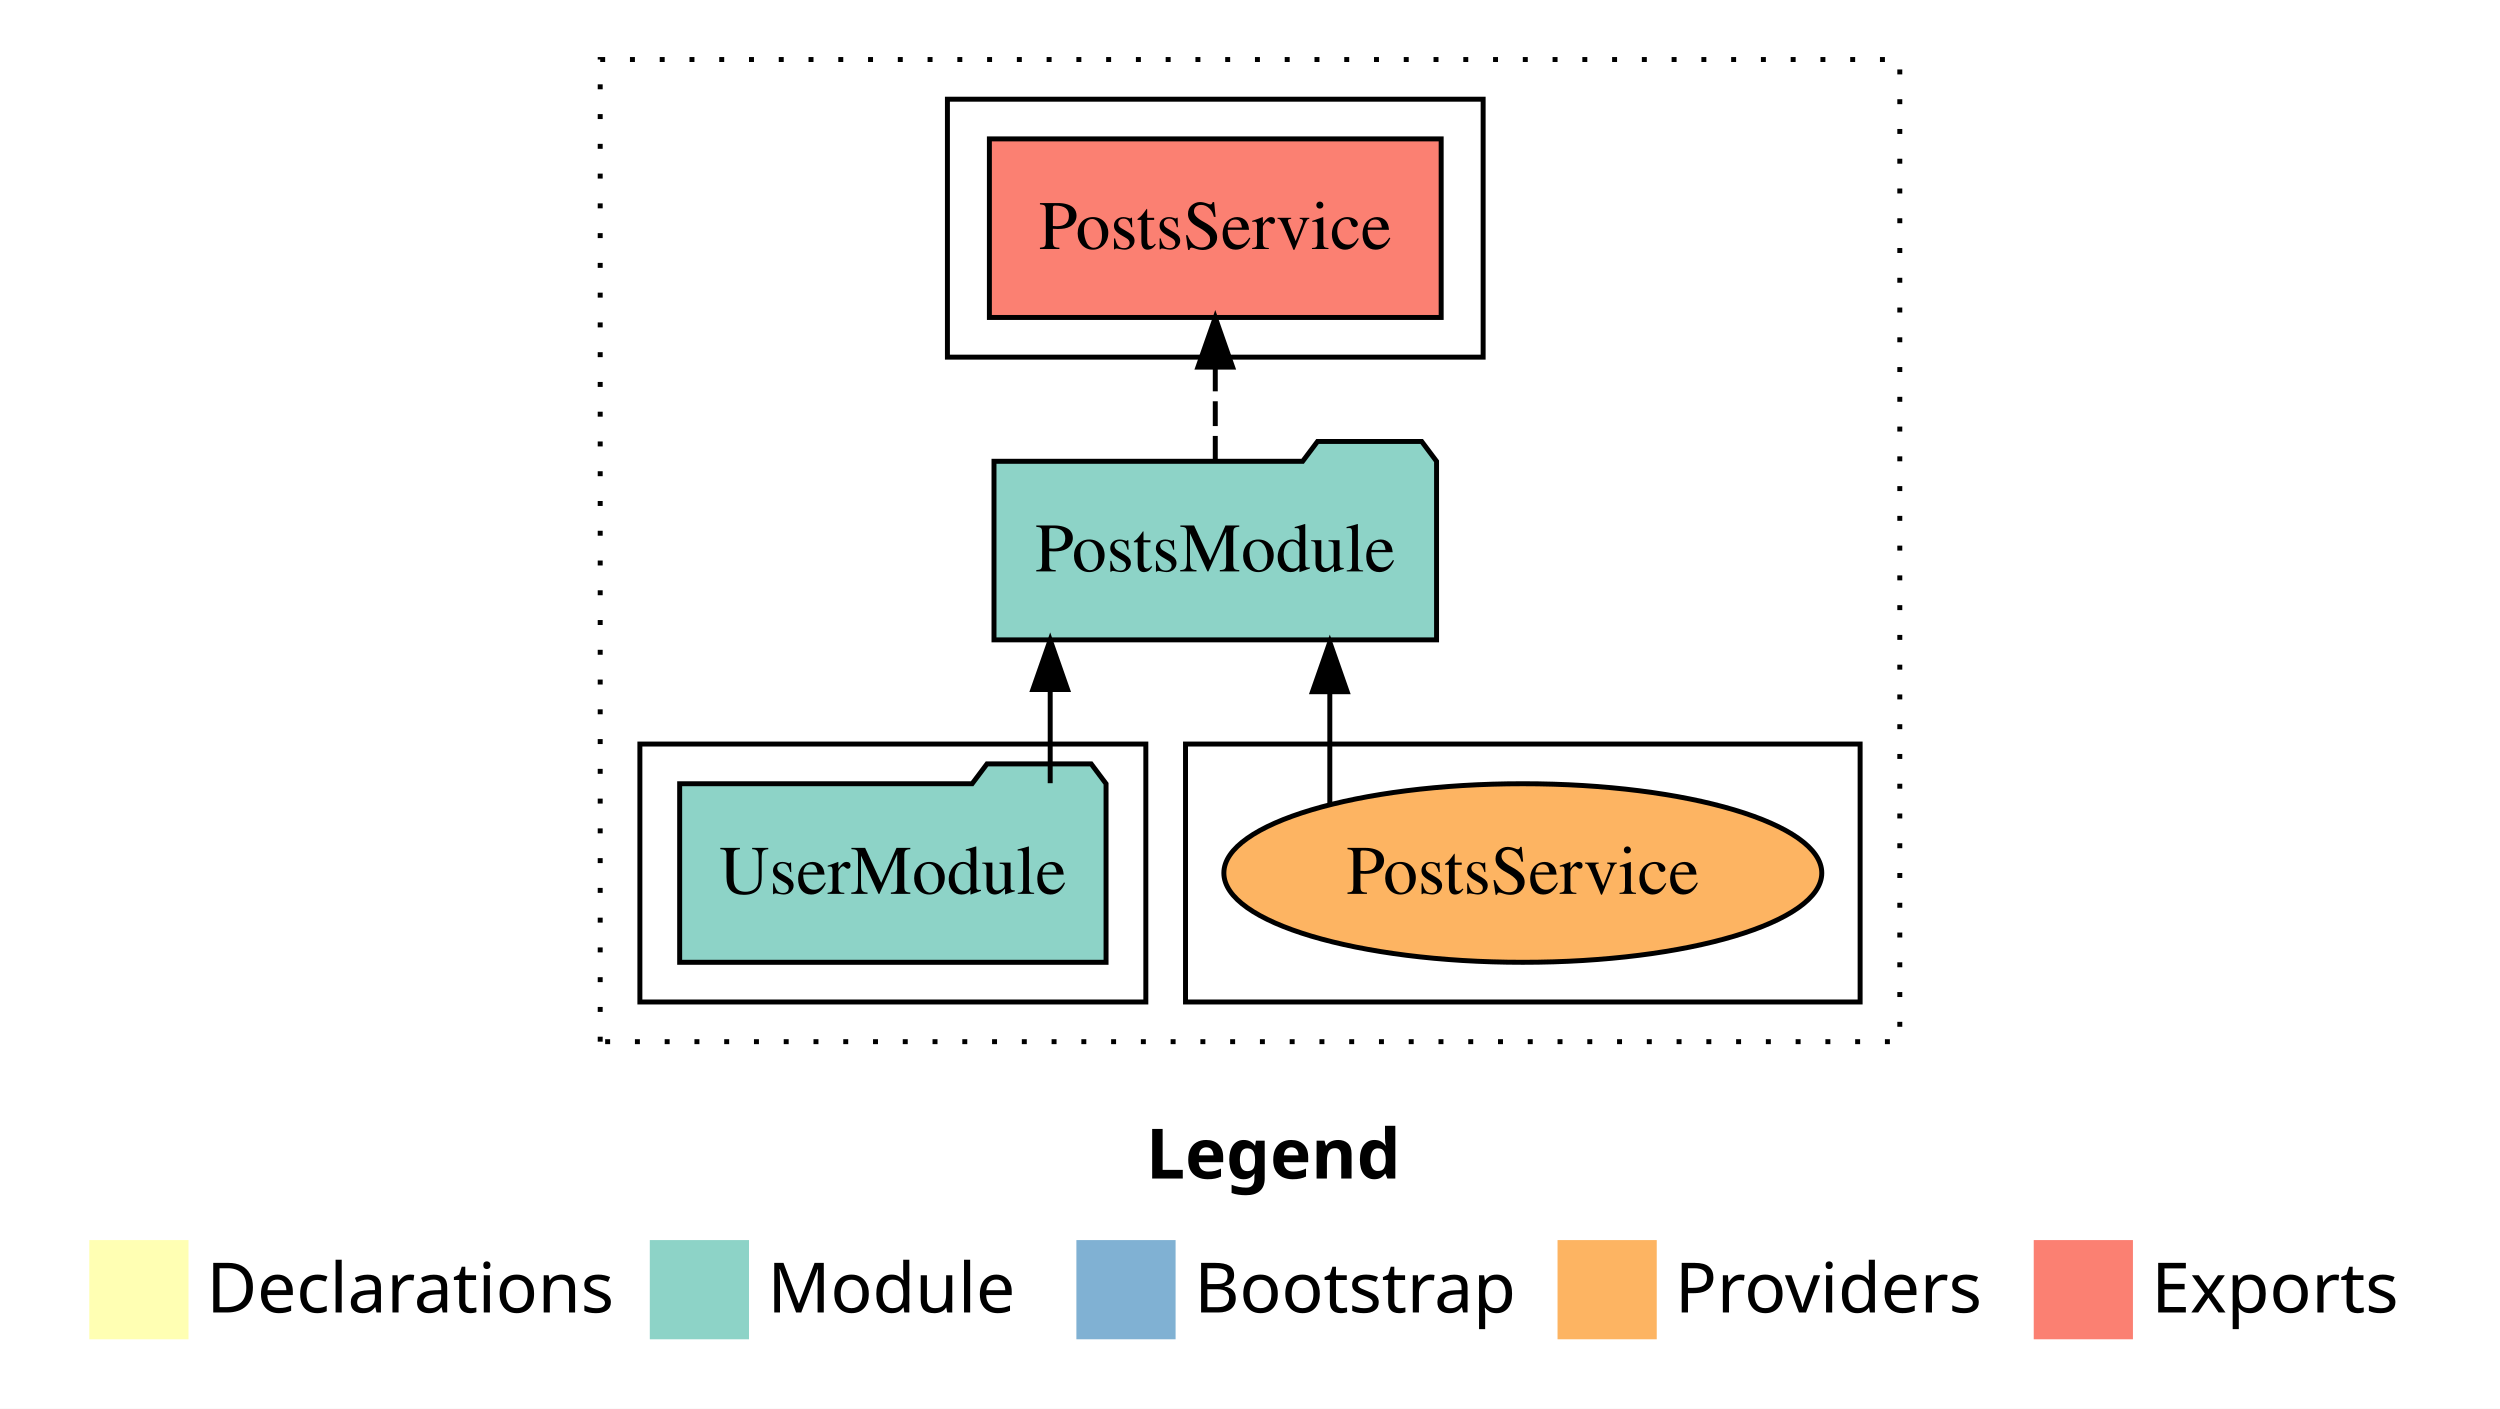
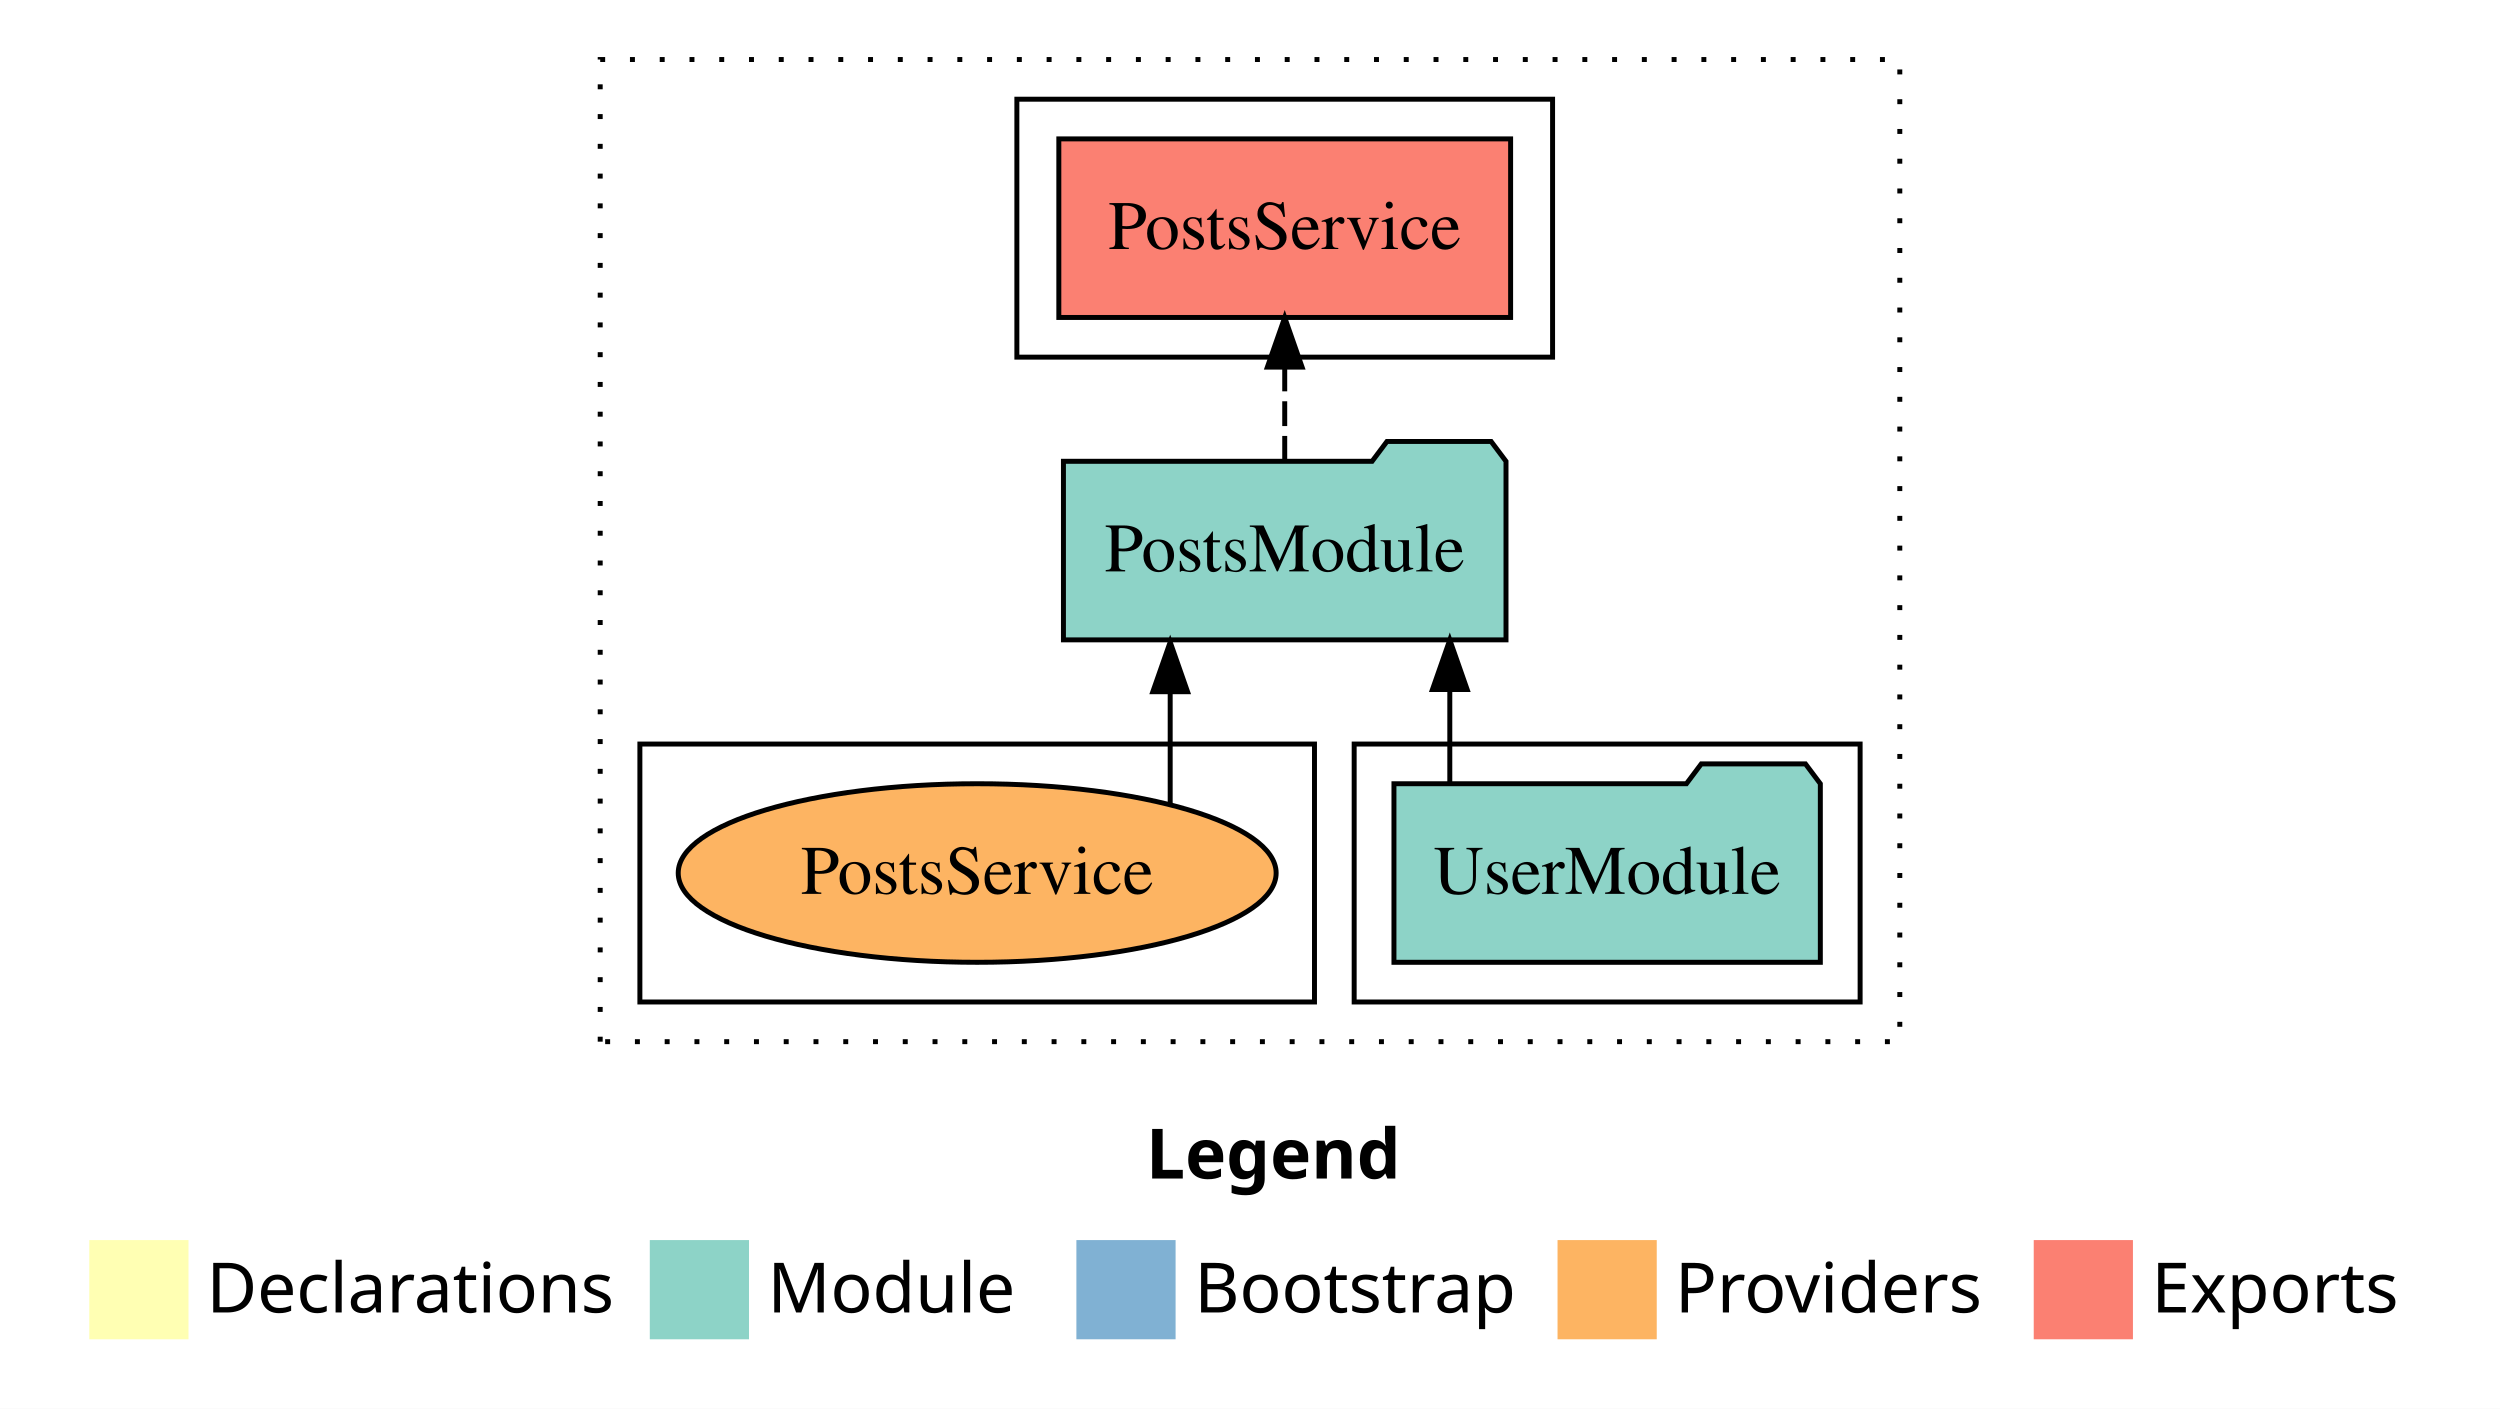
<svg xmlns="http://www.w3.org/2000/svg" width="504pt" height="284pt" viewBox="0.00 0.00 504.00 284.00">
  <g id="graph0" class="graph" transform="scale(1 1) rotate(0) translate(4 280)">
    <polygon fill="white" stroke="transparent" points="-4,4 -4,-280 500,-280 500,4 -4,4" />
    <text text-anchor="start" x="227.01" y="-42.4" font-family="Times-12" font-weight="bold" font-size="14.00">Legend</text>
    <polygon fill="#ffffb3" stroke="transparent" points="14,-10 14,-30 34,-30 34,-10 14,-10" />
    <text text-anchor="start" x="37.63" y="-15.4" font-family="Times-12" font-size="14.00">  Declarations</text>
    <polygon fill="#8dd3c7" stroke="transparent" points="127,-10 127,-30 147,-30 147,-10 127,-10" />
    <text text-anchor="start" x="150.73" y="-15.4" font-family="Times-12" font-size="14.00">  Module</text>
    <polygon fill="#80b1d3" stroke="transparent" points="213,-10 213,-30 233,-30 233,-10 213,-10" />
    <text text-anchor="start" x="236.78" y="-15.4" font-family="Times-12" font-size="14.00">  Bootstrap</text>
    <polygon fill="#fdb462" stroke="transparent" points="310,-10 310,-30 330,-30 330,-10 310,-10" />
    <text text-anchor="start" x="333.67" y="-15.4" font-family="Times-12" font-size="14.00">  Providers</text>
    <polygon fill="#fb8072" stroke="transparent" points="406,-10 406,-30 426,-30 426,-10 406,-10" />
    <text text-anchor="start" x="429.73" y="-15.4" font-family="Times-12" font-size="14.00">  Exports</text>
    <g id="clust1" class="cluster">
      <polygon fill="none" stroke="black" stroke-dasharray="1,5" points="117,-70 117,-268 379,-268 379,-70 117,-70" />
    </g>
-     <g id="clust6" class="cluster">
-       <polygon fill="none" stroke="black" points="235,-78 235,-130 371,-130 371,-78 235,-78" />
-     </g>
    <g id="clust3" class="cluster">
-       <polygon fill="none" stroke="black" points="125,-78 125,-130 227,-130 227,-78 125,-78" />
+       <polygon fill="none" stroke="black" points="269,-78 269,-130 371,-130 371,-78 269,-78" />
    </g>
    <g id="clust4" class="cluster">
-       <polygon fill="none" stroke="black" points="187,-208 187,-260 295,-260 295,-208 187,-208" />
+       <polygon fill="none" stroke="black" points="201,-208 201,-260 309,-260 309,-208 201,-208" />
+     </g>
+     <g id="clust6" class="cluster">
+       <polygon fill="none" stroke="black" points="125,-78 125,-130 261,-130 261,-78 125,-78" />
    </g>
    <g id="node1" class="node">
-       <polygon fill="#8dd3c7" stroke="black" points="218.98,-122 215.98,-126 194.98,-126 191.98,-122 133.02,-122 133.02,-86 218.98,-86 218.98,-122" />
-       <text text-anchor="middle" x="176" y="-99.8" font-family="Times,serif" font-size="14.00">UserModule</text>
+       <polygon fill="#8dd3c7" stroke="black" points="362.98,-122 359.98,-126 338.98,-126 335.98,-122 277.02,-122 277.02,-86 362.98,-86 362.98,-122" />
+       <text text-anchor="middle" x="320" y="-99.8" font-family="Times,serif" font-size="14.00">UserModule</text>
    </g>
    <g id="node2" class="node">
-       <polygon fill="#8dd3c7" stroke="black" points="285.61,-187 282.61,-191 261.61,-191 258.61,-187 196.39,-187 196.39,-151 285.61,-151 285.61,-187" />
-       <text text-anchor="middle" x="241" y="-164.8" font-family="Times,serif" font-size="14.00">PostsModule</text>
+       <polygon fill="#8dd3c7" stroke="black" points="299.61,-187 296.61,-191 275.61,-191 272.61,-187 210.39,-187 210.39,-151 299.61,-151 299.61,-187" />
+       <text text-anchor="middle" x="255" y="-164.8" font-family="Times,serif" font-size="14.00">PostsModule</text>
    </g>
    <g id="edge1" class="edge">
-       <path fill="none" stroke="black" d="M207.72,-122.11C207.72,-122.11 207.72,-140.99 207.72,-140.99" />
-       <polygon fill="black" stroke="black" points="204.22,-140.99 207.72,-150.99 211.22,-140.99 204.22,-140.99" />
+       <path fill="none" stroke="black" d="M288.28,-122.11C288.28,-122.11 288.28,-140.99 288.28,-140.99" />
+       <polygon fill="black" stroke="black" points="284.78,-140.99 288.28,-150.99 291.78,-140.99 284.78,-140.99" />
    </g>
    <g id="node3" class="node">
-       <polygon fill="#fb8072" stroke="black" points="286.54,-252 195.46,-252 195.46,-216 286.54,-216 286.54,-252" />
-       <text text-anchor="middle" x="241" y="-229.8" font-family="Times,serif" font-size="14.00">PostsService </text>
+       <polygon fill="#fb8072" stroke="black" points="300.54,-252 209.46,-252 209.46,-216 300.54,-216 300.54,-252" />
+       <text text-anchor="middle" x="255" y="-229.8" font-family="Times,serif" font-size="14.00">PostsService </text>
    </g>
    <g id="edge2" class="edge">
-       <path fill="none" stroke="black" stroke-dasharray="5,2" d="M241,-187.11C241,-187.11 241,-205.99 241,-205.99" />
-       <polygon fill="black" stroke="black" points="237.5,-205.99 241,-215.99 244.5,-205.99 237.5,-205.99" />
+       <path fill="none" stroke="black" stroke-dasharray="5,2" d="M255,-187.11C255,-187.11 255,-205.99 255,-205.99" />
+       <polygon fill="black" stroke="black" points="251.5,-205.99 255,-215.99 258.5,-205.99 251.5,-205.99" />
    </g>
    <g id="node4" class="node">
-       <ellipse fill="#fdb462" stroke="black" cx="303" cy="-104" rx="60.27" ry="18" />
-       <text text-anchor="middle" x="303" y="-99.8" font-family="Times,serif" font-size="14.00">PostsService</text>
+       <ellipse fill="#fdb462" stroke="black" cx="193" cy="-104" rx="60.27" ry="18" />
+       <text text-anchor="middle" x="193" y="-99.8" font-family="Times,serif" font-size="14.00">PostsService</text>
    </g>
    <g id="edge3" class="edge">
-       <path fill="none" stroke="black" d="M264.09,-117.78C264.09,-117.78 264.09,-140.55 264.09,-140.55" />
-       <polygon fill="black" stroke="black" points="260.59,-140.55 264.09,-150.55 267.59,-140.55 260.59,-140.55" />
+       <path fill="none" stroke="black" d="M231.91,-117.78C231.91,-117.78 231.91,-140.55 231.91,-140.55" />
+       <polygon fill="black" stroke="black" points="228.41,-140.55 231.91,-150.55 235.41,-140.55 228.41,-140.55" />
    </g>
  </g>
</svg>
